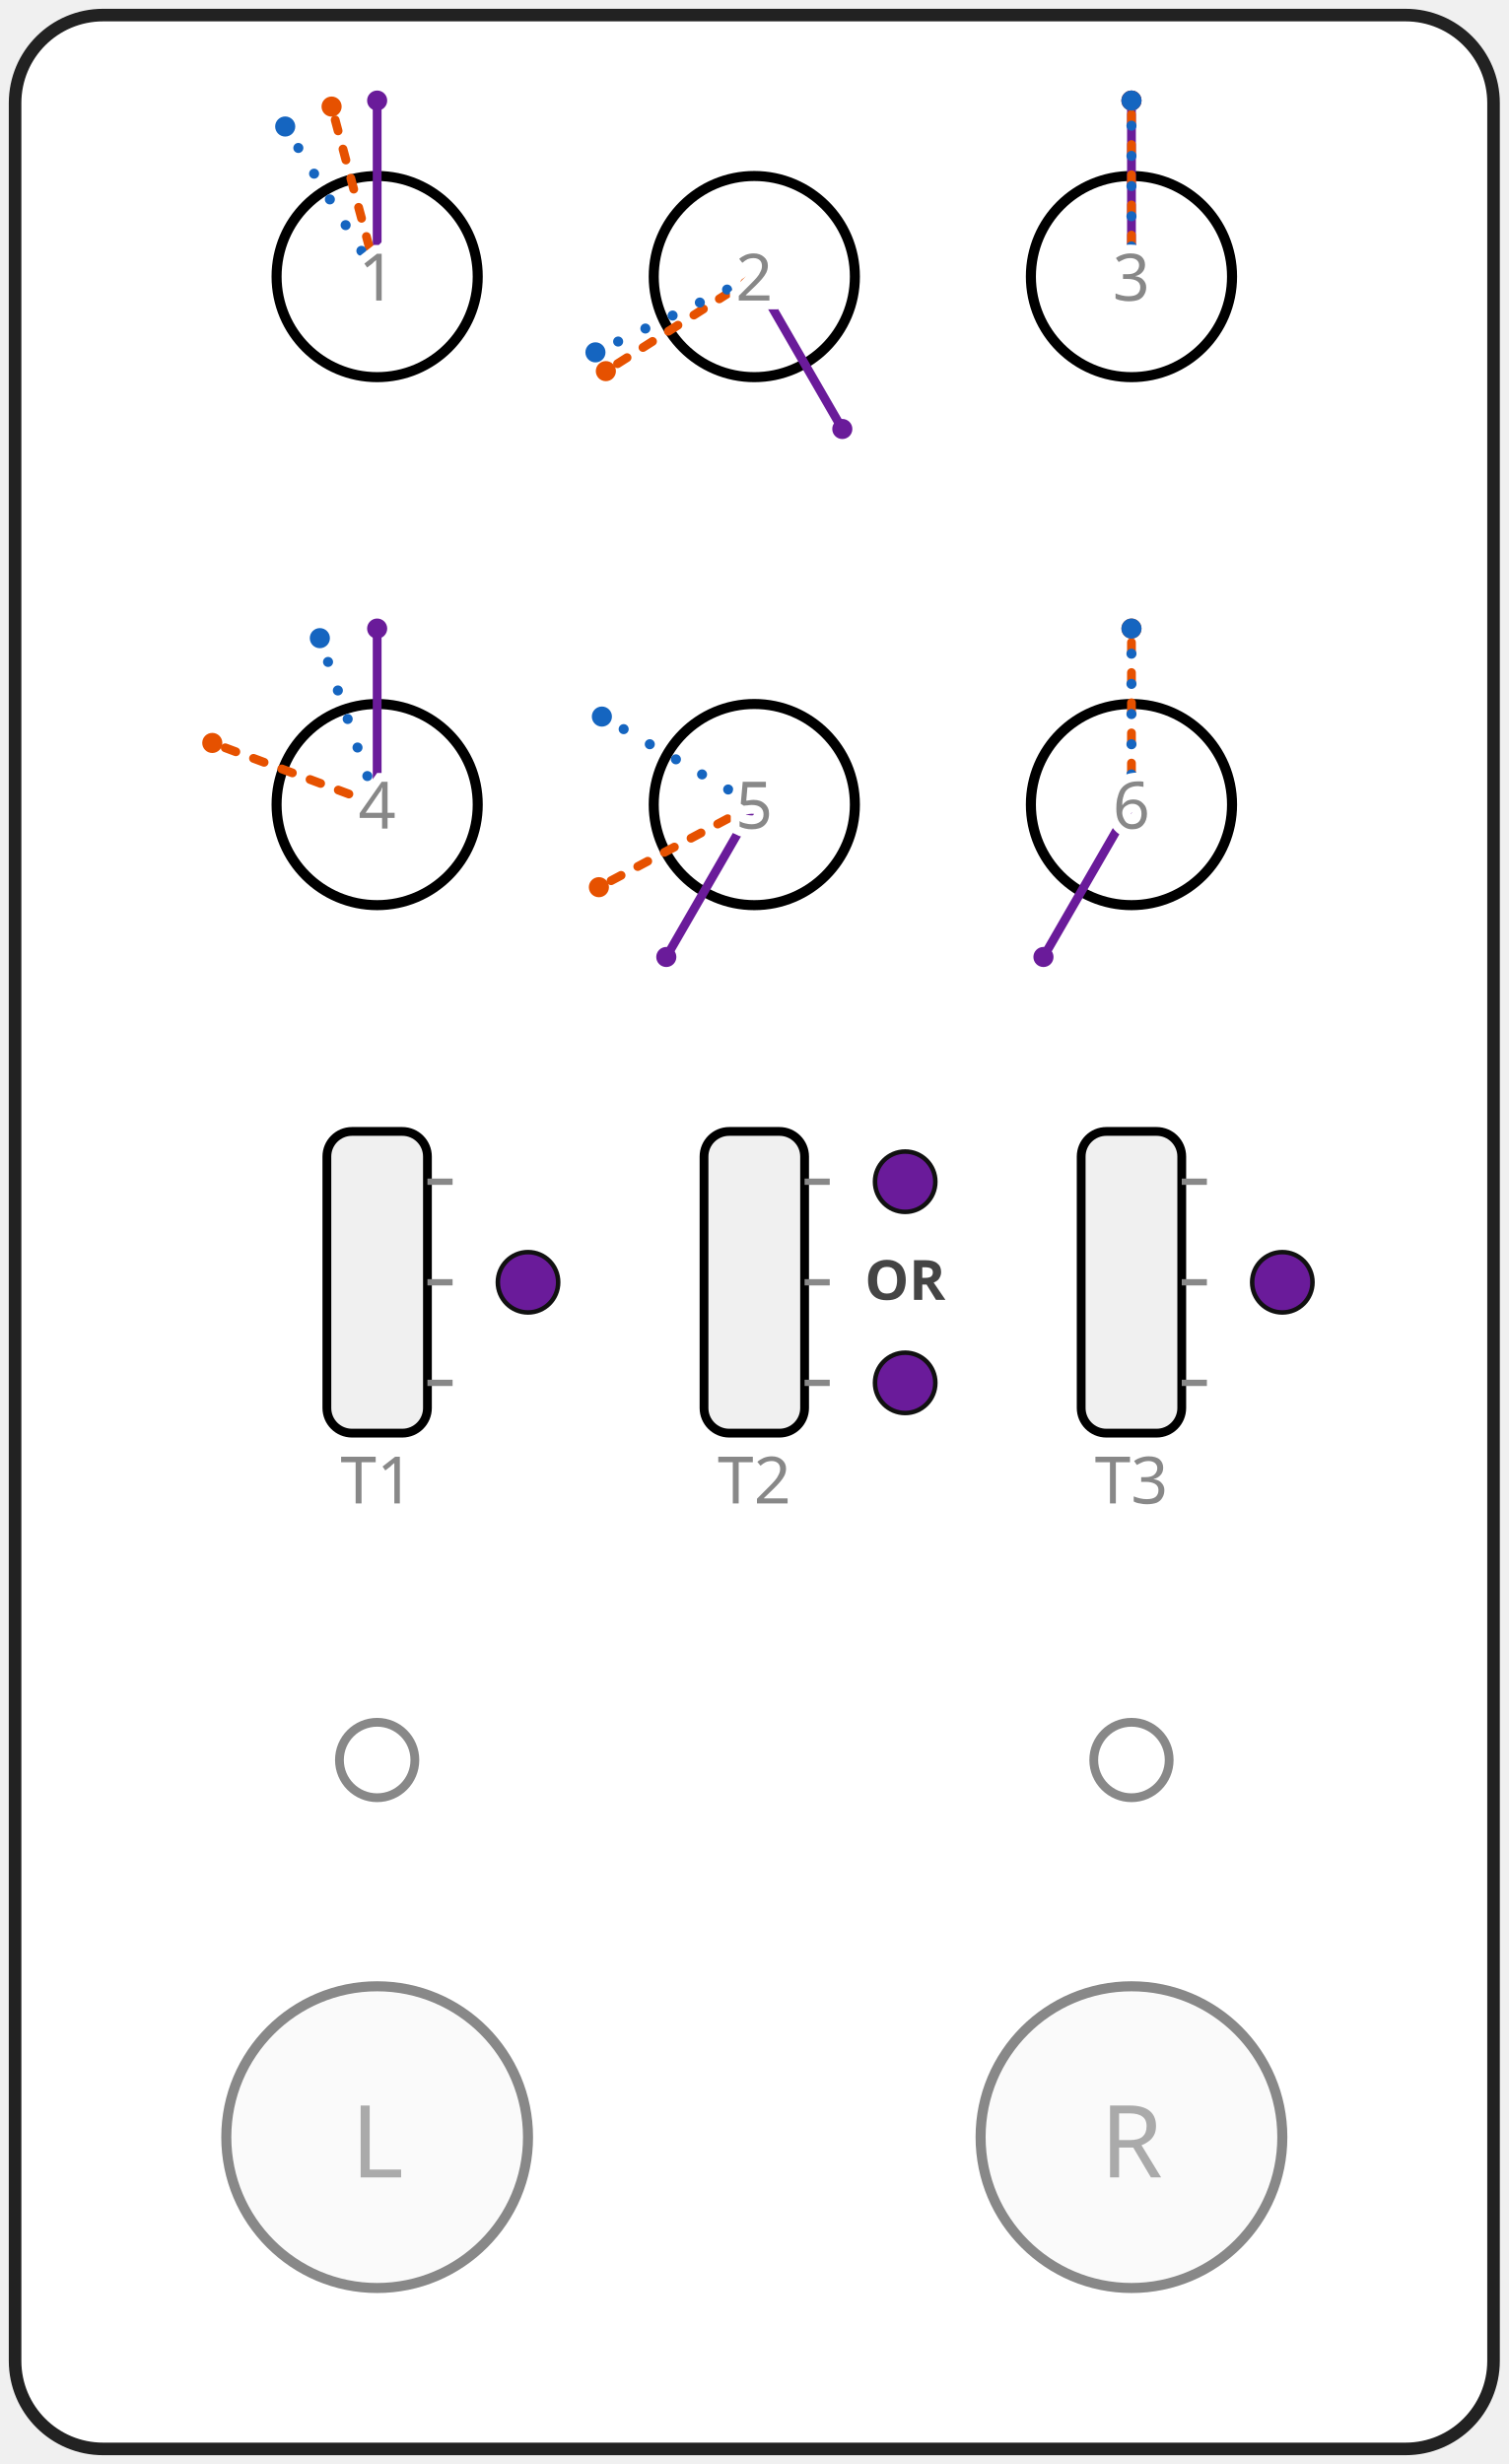
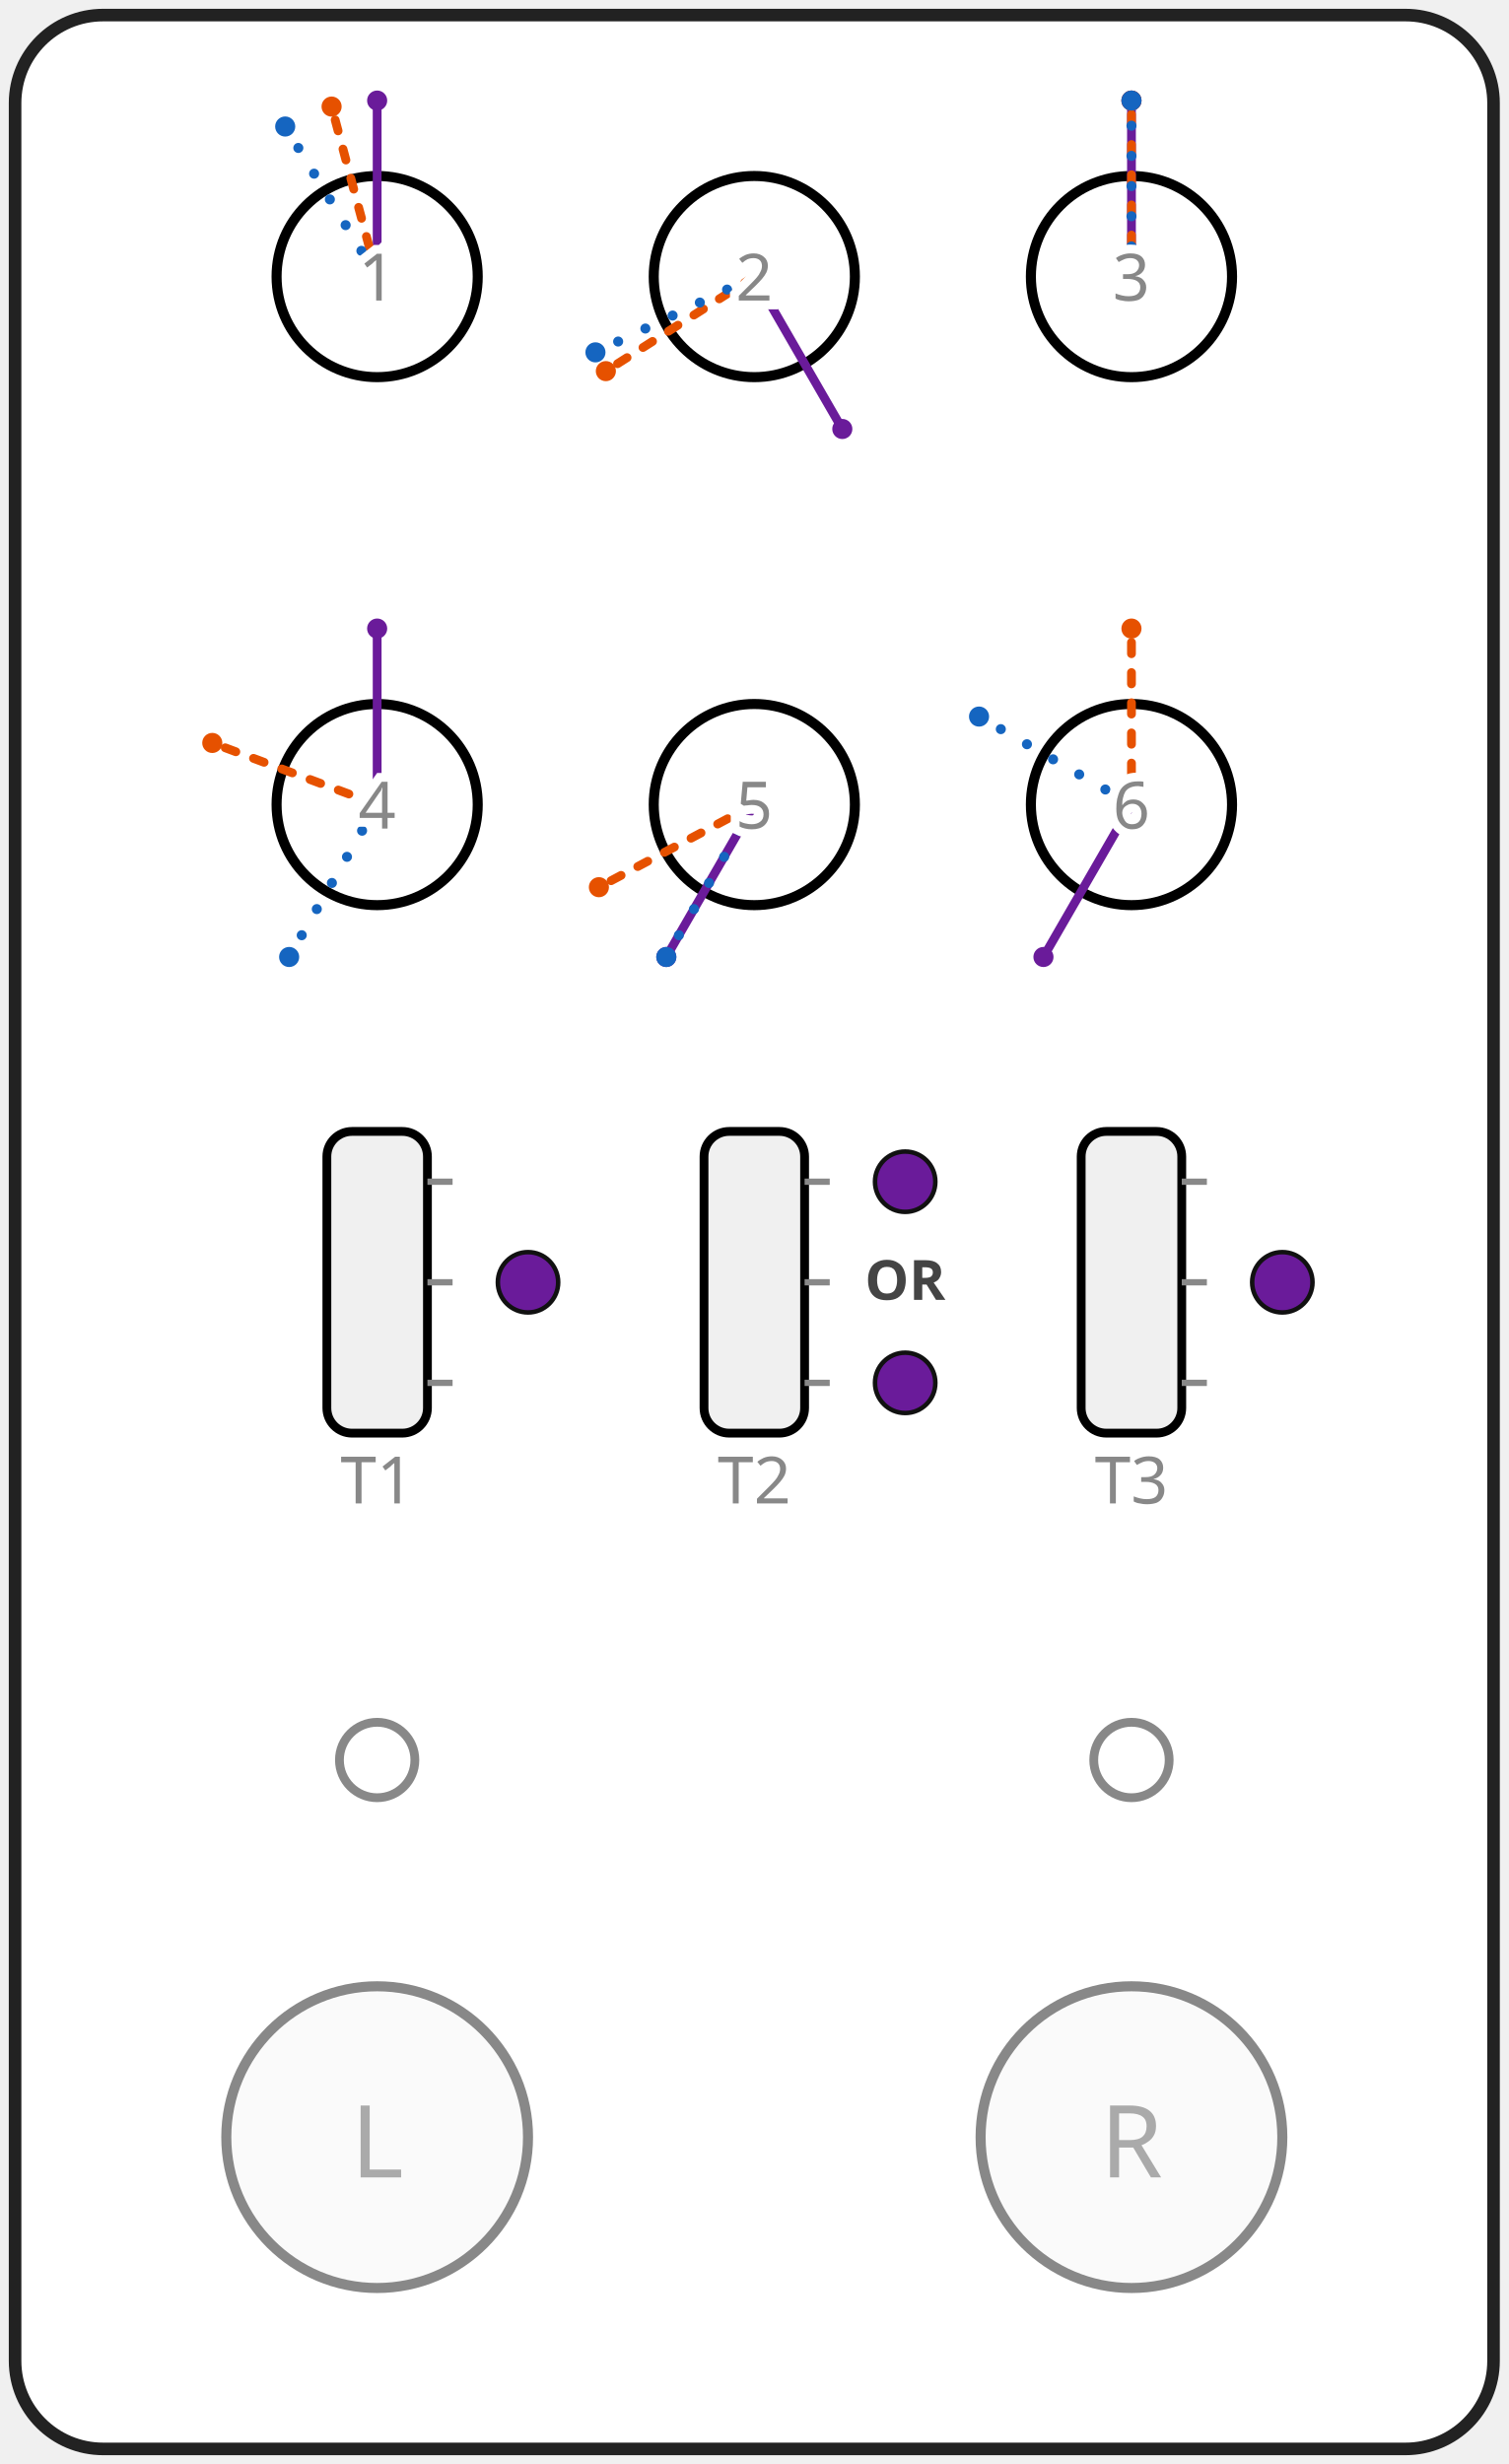
<svg xmlns="http://www.w3.org/2000/svg" viewBox="0 0 60 98" width="60mm" height="98mm">
  <style>text.kn{font-family:sans-serif;font-size:2.6px;text-anchor:middle;fill:#888;stroke:#fff;stroke-width:0.7;paint-order:stroke fill}text.fs{font-family:sans-serif;font-size:4px;text-anchor:middle;fill:#aaa}text.orlab{font-family:sans-serif;font-size:2.2px;font-weight:bold;text-anchor:middle;fill:#444}</style>
  <rect x="0.6" y="0.6" width="58.8" height="96.8" rx="3.5" fill="#fff" stroke="#222" stroke-width="0.5" />
  <g>
    <circle cx="15" cy="11" r="4" fill="#fff" stroke="#000" stroke-width="0.4" />
  </g>
  <line x1="15" y1="11" x2="15.000" y2="4.000" stroke="#6A1B9A" stroke-width="0.35" stroke-linecap="round" />
  <circle cx="15.000" cy="4.000" r="0.4" fill="#6A1B9A" />
  <line x1="15" y1="11" x2="13.188" y2="4.239" stroke="#E65100" stroke-width="0.35" stroke-linecap="round" stroke-dasharray="0.45 0.75" />
  <circle cx="13.188" cy="4.239" r="0.4" fill="#E65100" />
  <line x1="15" y1="11" x2="11.343" y2="5.032" stroke="#1565C0" stroke-width="0.40" stroke-linecap="round" stroke-dasharray="0 1.2" />
  <circle cx="11.343" cy="5.032" r="0.4" fill="#1565C0" />
  <text x="15" y="11.95" class="kn">1</text>
  <g>
    <circle cx="30" cy="11" r="4" fill="#fff" stroke="#000" stroke-width="0.4" />
  </g>
  <line x1="30" y1="11" x2="33.500" y2="17.062" stroke="#6A1B9A" stroke-width="0.35" stroke-linecap="round" />
  <circle cx="33.500" cy="17.062" r="0.4" fill="#6A1B9A" />
  <line x1="30" y1="11" x2="24.096" y2="14.761" stroke="#E65100" stroke-width="0.35" stroke-linecap="round" stroke-dasharray="0.45 0.75" />
  <circle cx="24.096" cy="14.761" r="0.4" fill="#E65100" />
  <line x1="30" y1="11" x2="23.682" y2="14.014" stroke="#1565C0" stroke-width="0.40" stroke-linecap="round" stroke-dasharray="0 1.2" />
  <circle cx="23.682" cy="14.014" r="0.4" fill="#1565C0" />
  <text x="30" y="11.95" class="kn">2</text>
  <g>
    <circle cx="45" cy="11" r="4" fill="#fff" stroke="#000" stroke-width="0.4" />
  </g>
  <line x1="45" y1="11" x2="45.000" y2="4.000" stroke="#6A1B9A" stroke-width="0.35" stroke-linecap="round" />
  <circle cx="45.000" cy="4.000" r="0.4" fill="#6A1B9A" />
  <line x1="45" y1="11" x2="45.000" y2="4.000" stroke="#E65100" stroke-width="0.35" stroke-linecap="round" stroke-dasharray="0.45 0.75" />
  <circle cx="45.000" cy="4.000" r="0.4" fill="#E65100" />
  <line x1="45" y1="11" x2="45.000" y2="4.000" stroke="#1565C0" stroke-width="0.40" stroke-linecap="round" stroke-dasharray="0 1.2" />
  <circle cx="45.000" cy="4.000" r="0.4" fill="#1565C0" />
  <text x="45" y="11.95" class="kn">3</text>
  <g>
    <circle cx="15" cy="32" r="4" fill="#fff" stroke="#000" stroke-width="0.4" />
  </g>
  <line x1="15" y1="32" x2="15.000" y2="25.000" stroke="#6A1B9A" stroke-width="0.35" stroke-linecap="round" />
  <circle cx="15.000" cy="25.000" r="0.4" fill="#6A1B9A" />
  <line x1="15" y1="32" x2="8.443" y2="29.549" stroke="#E65100" stroke-width="0.35" stroke-linecap="round" stroke-dasharray="0.45 0.75" />
  <circle cx="8.443" cy="29.549" r="0.4" fill="#E65100" />
-   <line x1="15" y1="32" x2="12.721" y2="25.381" stroke="#1565C0" stroke-width="0.40" stroke-linecap="round" stroke-dasharray="0 1.2" />
-   <circle cx="12.721" cy="25.381" r="0.4" fill="#1565C0" />
+   <line x1="15" y1="32" x2="11.500" y2="38.062" stroke="#1565C0" stroke-width="0.40" stroke-linecap="round" stroke-dasharray="0 1.2" />
+   <circle cx="11.500" cy="38.062" r="0.4" fill="#1565C0" />
  <text x="15" y="32.95" class="kn">4</text>
  <g>
    <circle cx="30" cy="32" r="4" fill="#fff" stroke="#000" stroke-width="0.4" />
  </g>
  <line x1="30" y1="32" x2="26.500" y2="38.062" stroke="#6A1B9A" stroke-width="0.35" stroke-linecap="round" />
  <circle cx="26.500" cy="38.062" r="0.4" fill="#6A1B9A" />
  <line x1="30" y1="32" x2="23.819" y2="35.286" stroke="#E65100" stroke-width="0.35" stroke-linecap="round" stroke-dasharray="0.45 0.75" />
  <circle cx="23.819" cy="35.286" r="0.4" fill="#E65100" />
-   <line x1="30" y1="32" x2="23.938" y2="28.500" stroke="#1565C0" stroke-width="0.40" stroke-linecap="round" stroke-dasharray="0 1.2" />
-   <circle cx="23.938" cy="28.500" r="0.4" fill="#1565C0" />
+   <line x1="30" y1="32" x2="26.500" y2="38.062" stroke="#1565C0" stroke-width="0.40" stroke-linecap="round" stroke-dasharray="0 1.2" />
+   <circle cx="26.500" cy="38.062" r="0.4" fill="#1565C0" />
  <text x="30" y="32.95" class="kn">5</text>
  <g>
    <circle cx="45" cy="32" r="4" fill="#fff" stroke="#000" stroke-width="0.4" />
  </g>
  <line x1="45" y1="32" x2="41.500" y2="38.062" stroke="#6A1B9A" stroke-width="0.35" stroke-linecap="round" />
  <circle cx="41.500" cy="38.062" r="0.4" fill="#6A1B9A" />
  <line x1="45" y1="32" x2="45.000" y2="25.000" stroke="#E65100" stroke-width="0.35" stroke-linecap="round" stroke-dasharray="0.45 0.75" />
  <circle cx="45.000" cy="25.000" r="0.4" fill="#E65100" />
-   <line x1="45" y1="32" x2="45.000" y2="25.000" stroke="#1565C0" stroke-width="0.40" stroke-linecap="round" stroke-dasharray="0 1.2" />
-   <circle cx="45.000" cy="25.000" r="0.4" fill="#1565C0" />
+   <line x1="45" y1="32" x2="38.938" y2="28.500" stroke="#1565C0" stroke-width="0.40" stroke-linecap="round" stroke-dasharray="0 1.2" />
+   <circle cx="38.938" cy="28.500" r="0.4" fill="#1565C0" />
  <text x="45" y="32.95" class="kn">6</text>
  <rect x="13" y="45" width="4" height="12" rx="1" fill="#f0f0f0" stroke="#000" stroke-width="0.35" />
  <line x1="17" y1="47" x2="18" y2="47" stroke="#888" stroke-width="0.25" />
  <line x1="17" y1="51" x2="18" y2="51" stroke="#888" stroke-width="0.25" />
  <line x1="17" y1="55" x2="18" y2="55" stroke="#888" stroke-width="0.25" />
  <text x="15" y="59.8" class="kn">T1</text>
  <circle cx="21.000" cy="51.000" r="1.20" fill="#6A1B9A" stroke="#111" stroke-width="0.18" />
  <rect x="28" y="45" width="4" height="12" rx="1" fill="#f0f0f0" stroke="#000" stroke-width="0.35" />
  <line x1="32" y1="47" x2="33" y2="47" stroke="#888" stroke-width="0.25" />
  <line x1="32" y1="51" x2="33" y2="51" stroke="#888" stroke-width="0.25" />
  <line x1="32" y1="55" x2="33" y2="55" stroke="#888" stroke-width="0.25" />
  <text x="30" y="59.8" class="kn">T2</text>
  <circle cx="36.000" cy="47.000" r="1.20" fill="#6A1B9A" stroke="#111" stroke-width="0.18" />
  <circle cx="36.000" cy="55.000" r="1.20" fill="#6A1B9A" stroke="#111" stroke-width="0.18" />
  <text x="36.00" y="51.70" class="orlab">OR</text>
  <rect x="43" y="45" width="4" height="12" rx="1" fill="#f0f0f0" stroke="#000" stroke-width="0.35" />
  <line x1="47" y1="47" x2="48" y2="47" stroke="#888" stroke-width="0.25" />
  <line x1="47" y1="51" x2="48" y2="51" stroke="#888" stroke-width="0.25" />
  <line x1="47" y1="55" x2="48" y2="55" stroke="#888" stroke-width="0.25" />
  <text x="45" y="59.8" class="kn">T3</text>
  <circle cx="51.000" cy="51.000" r="1.20" fill="#6A1B9A" stroke="#111" stroke-width="0.18" />
  <circle cx="15" cy="70" r="1.5" fill="#fff" stroke="#888" stroke-width="0.35" />
  <circle cx="45" cy="70" r="1.5" fill="#fff" stroke="#888" stroke-width="0.35" />
  <circle cx="15" cy="85" r="6" fill="#fafafa" stroke="#888" stroke-width="0.4" />
  <text x="15" y="86.6" class="fs">L</text>
  <circle cx="45" cy="85" r="6" fill="#fafafa" stroke="#888" stroke-width="0.4" />
  <text x="45" y="86.6" class="fs">R</text>
</svg>
